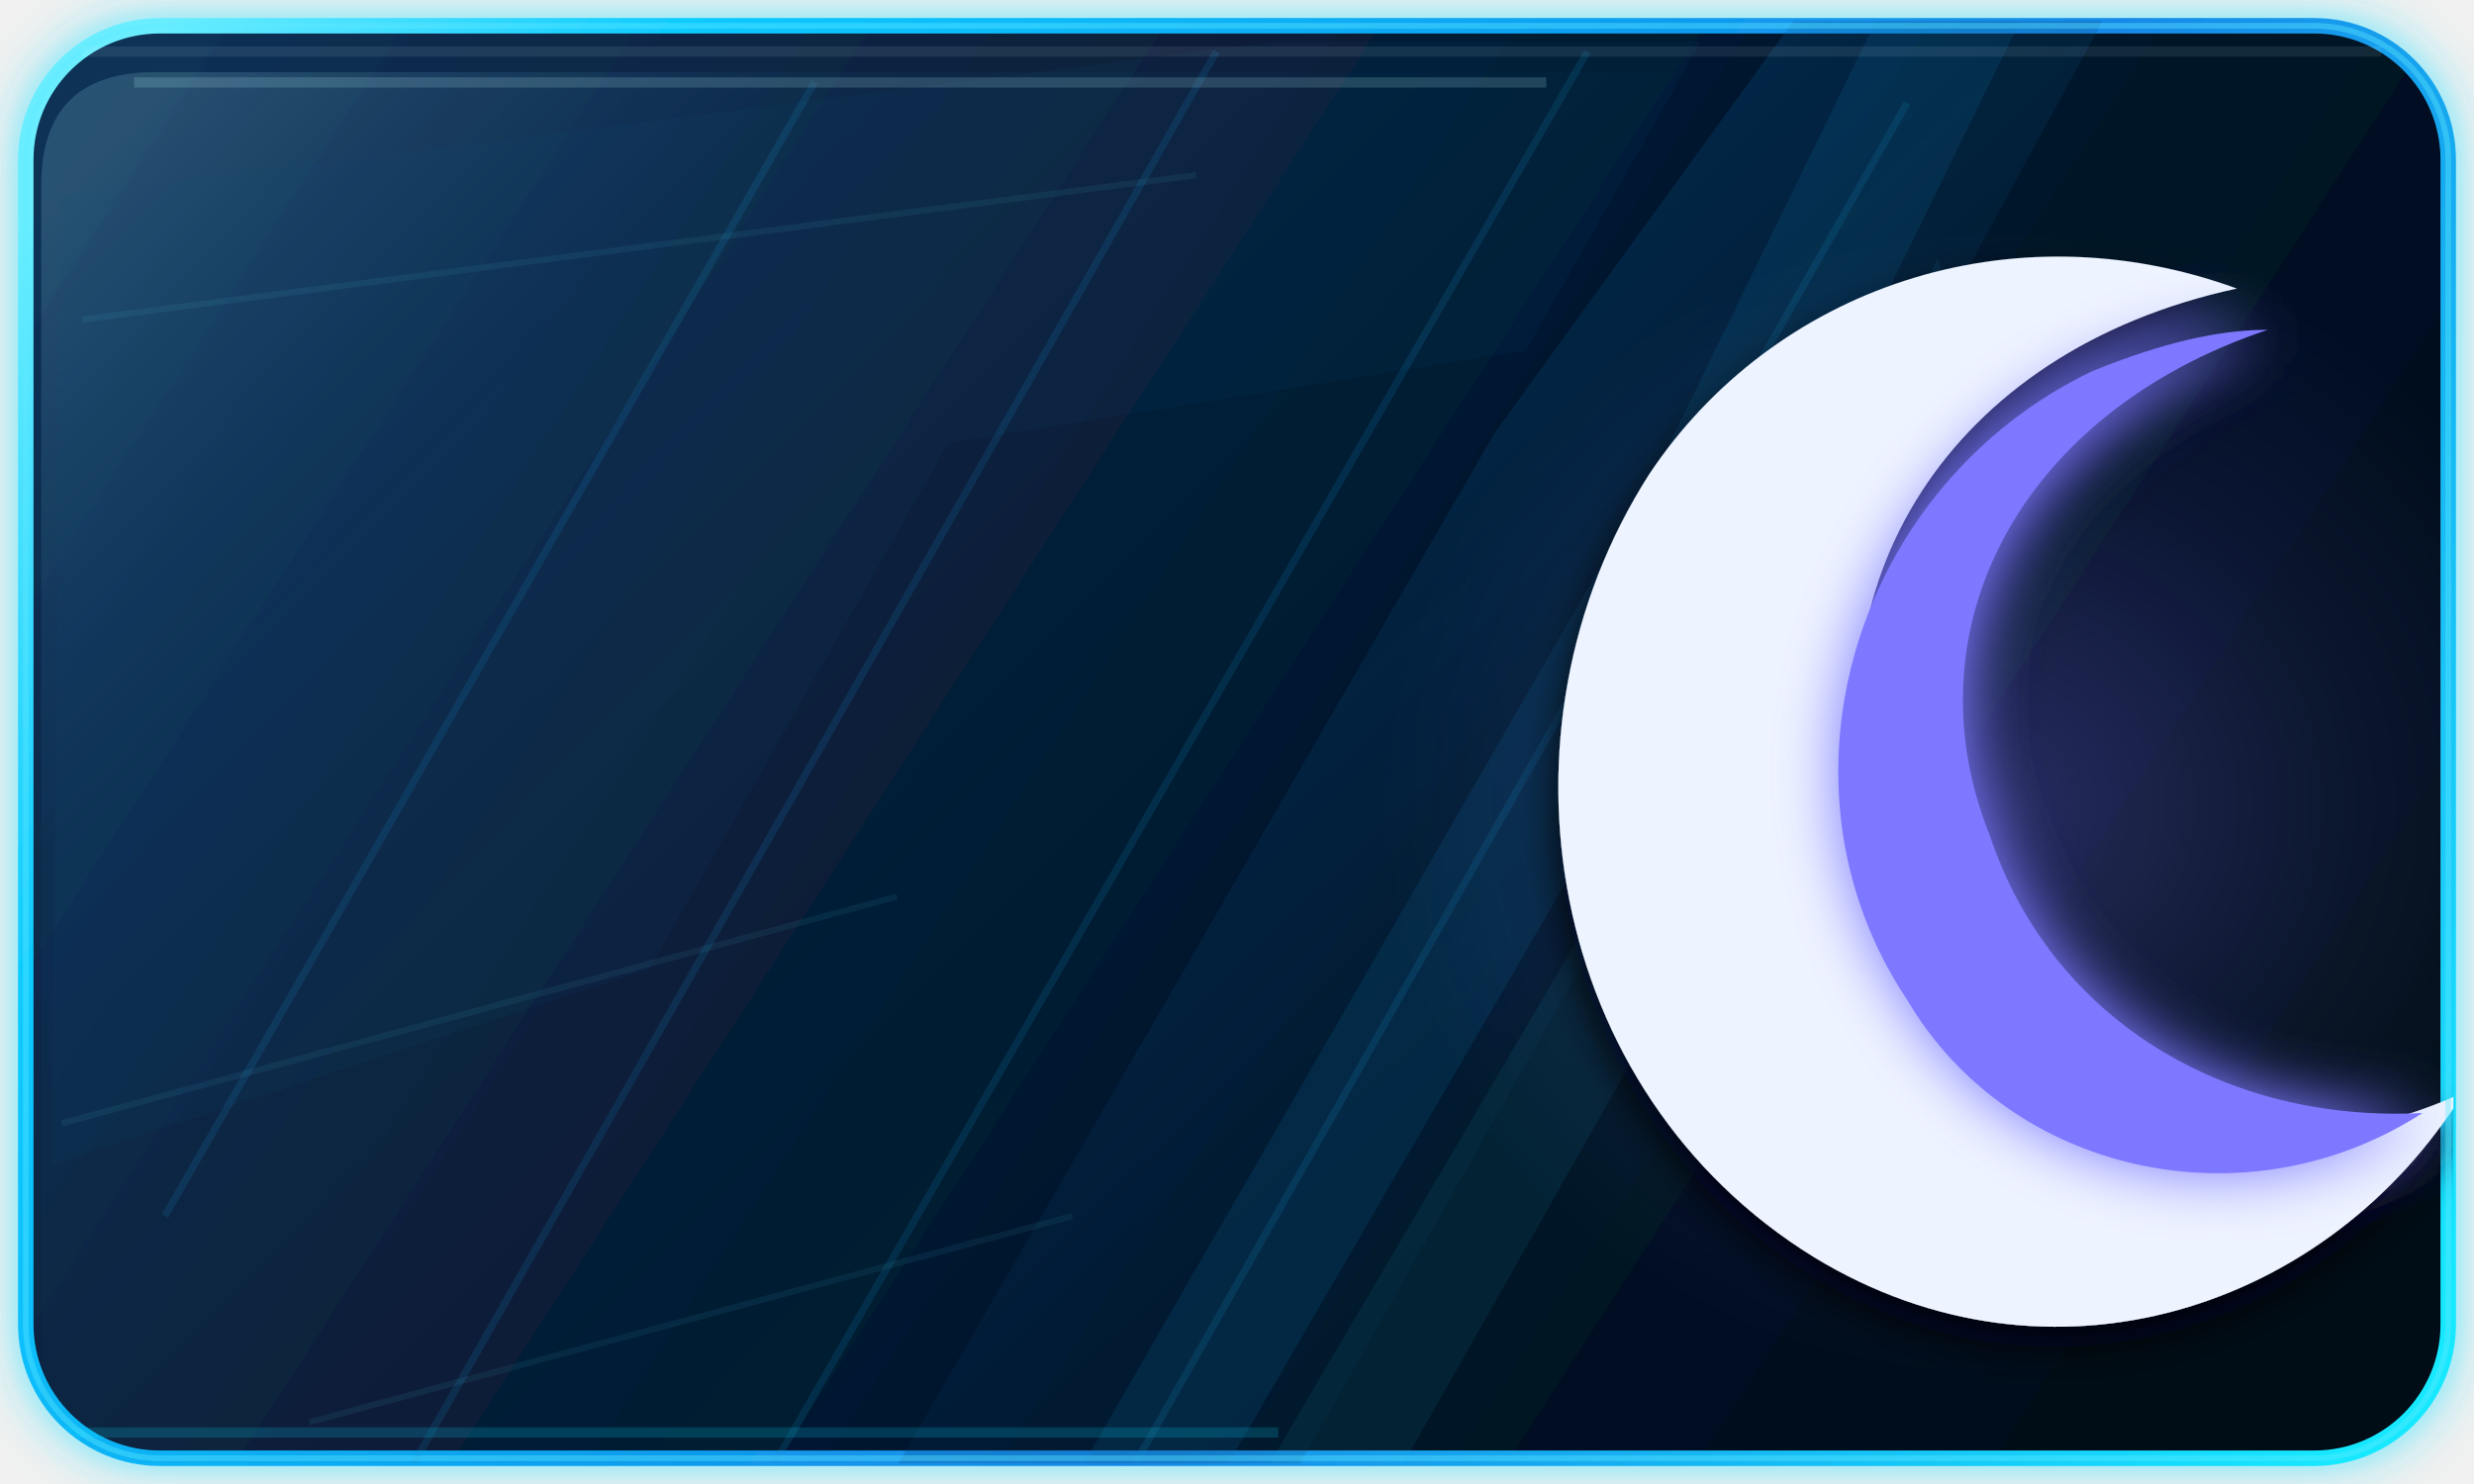
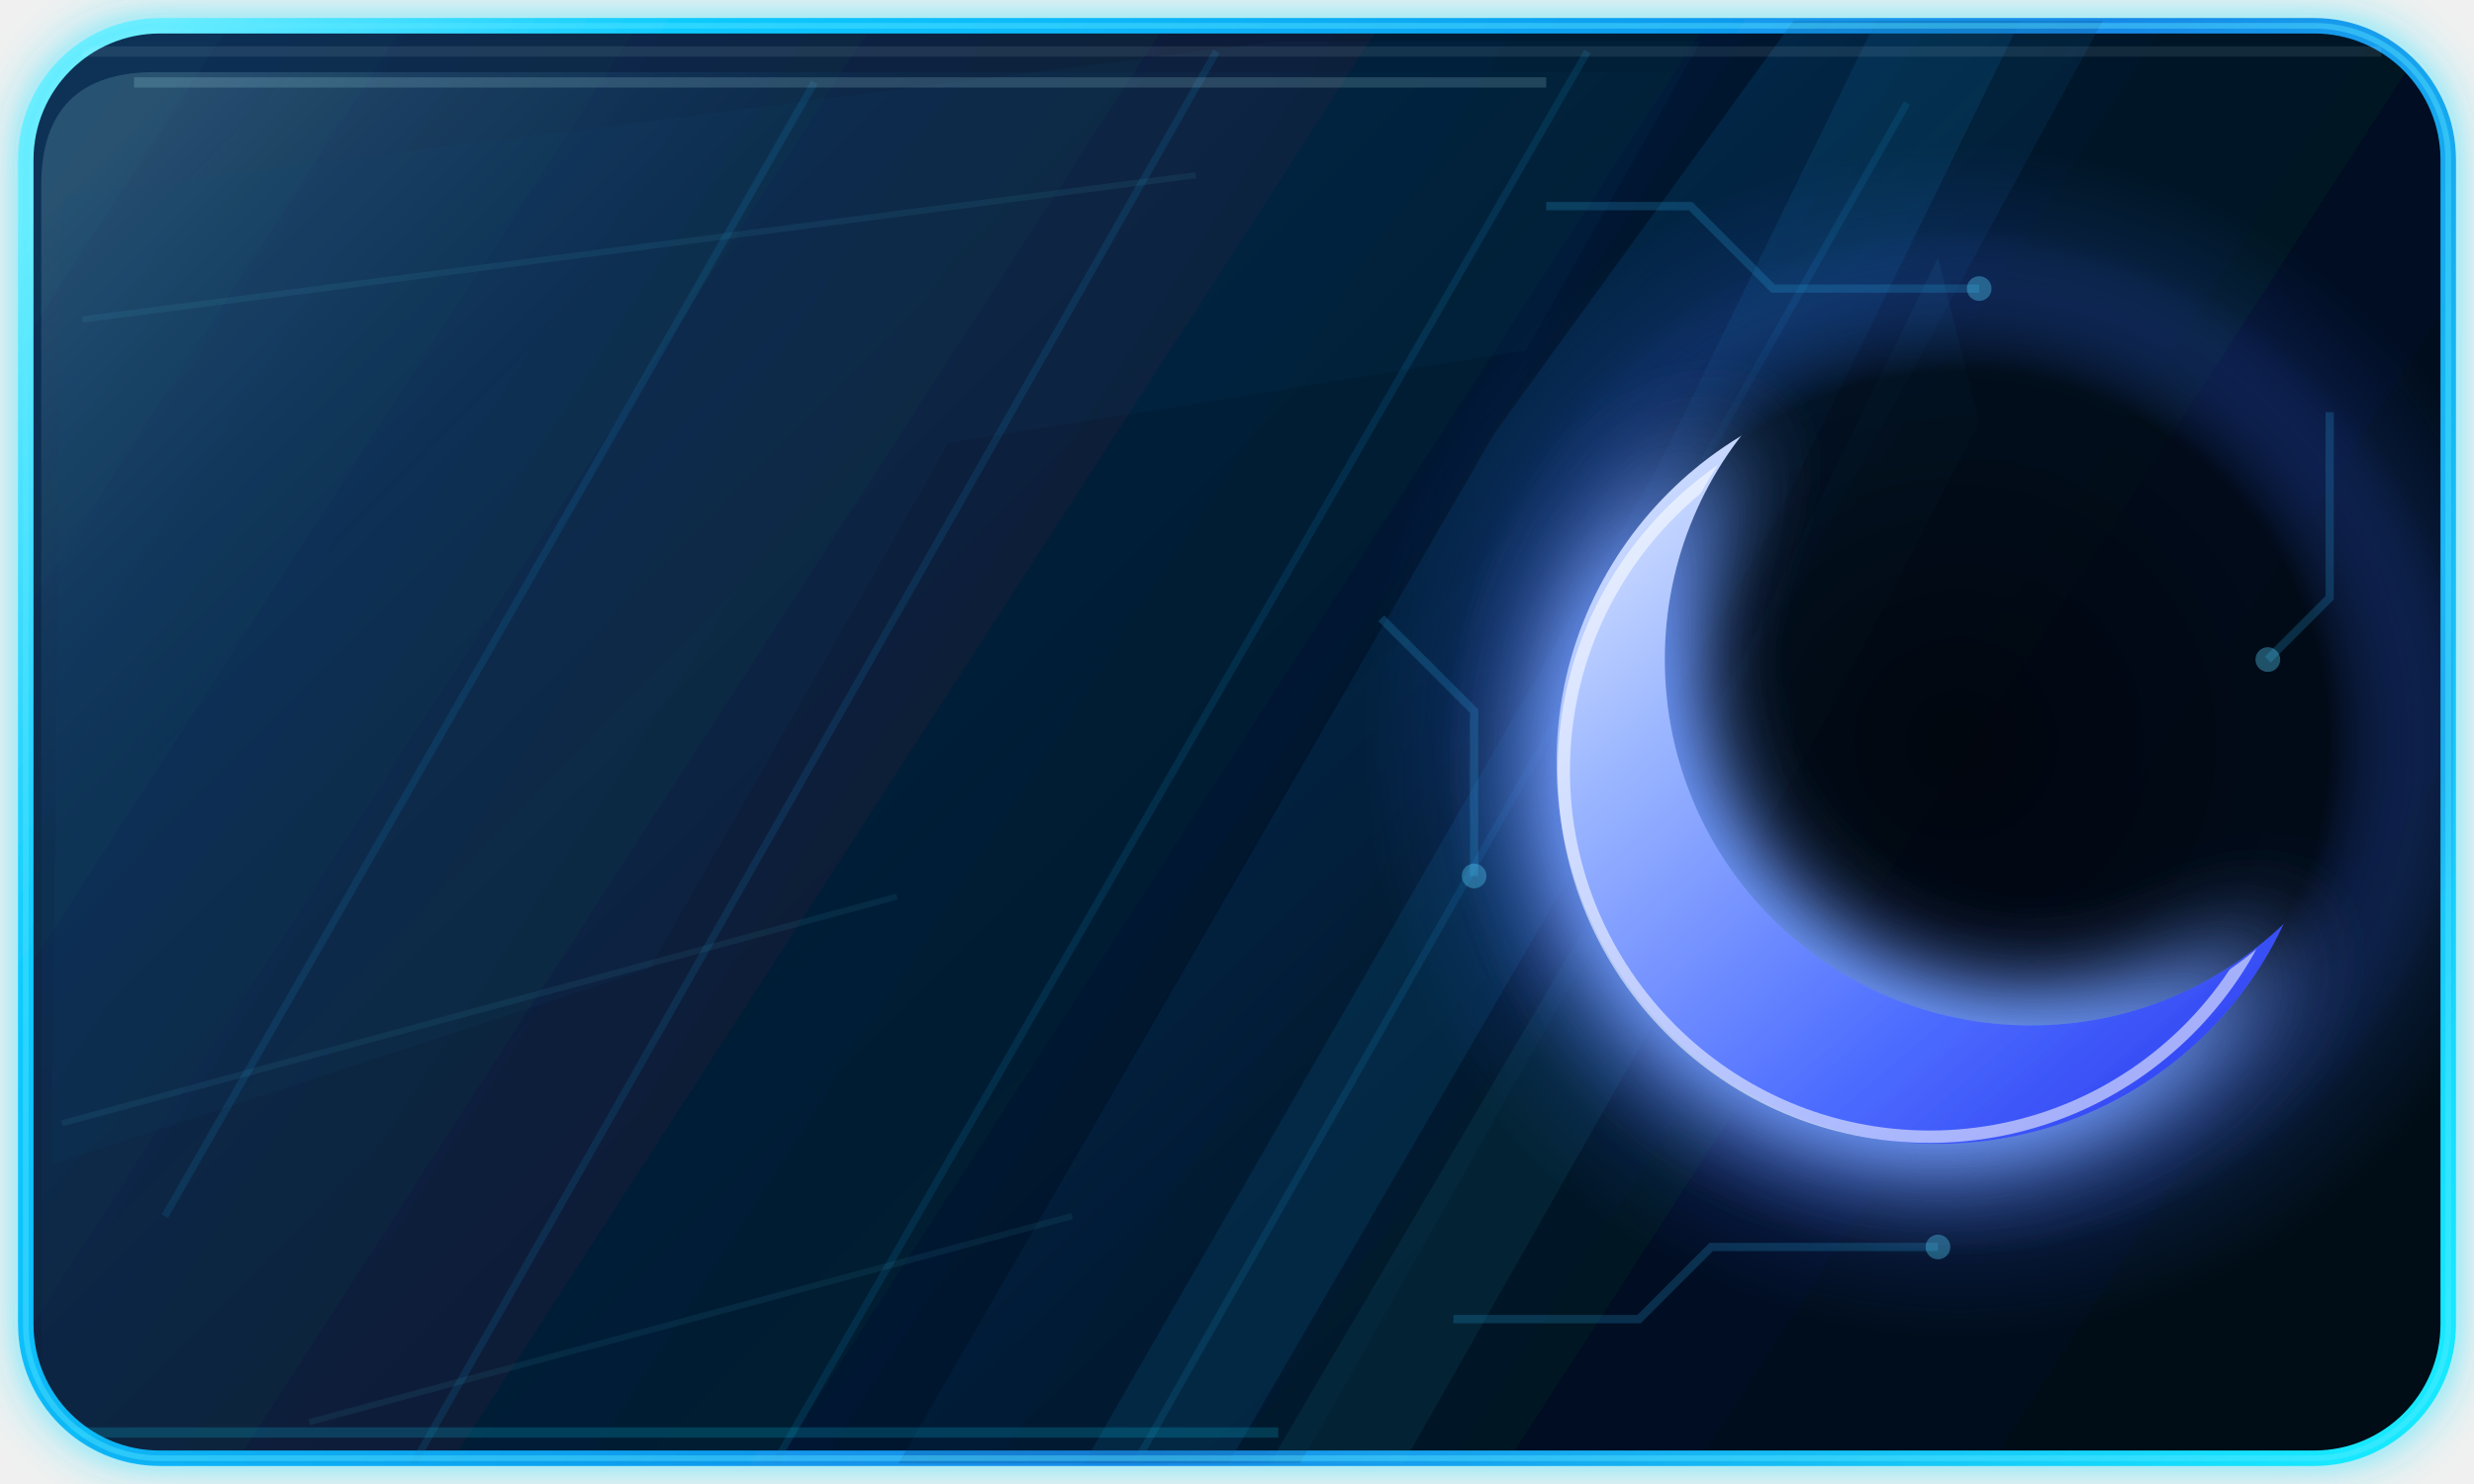
<svg xmlns="http://www.w3.org/2000/svg" viewBox="0 0 240 144" role="img" aria-label="Static Disconnect Sleep tile artwork">
  <defs>
    <linearGradient id="surface" x1="12" y1="5" x2="224" y2="142" gradientUnits="userSpaceOnUse">
      <stop stop-color="#0b3156" />
      <stop offset=".34" stop-color="#071f39" />
      <stop offset=".7" stop-color="#041326" />
      <stop offset="1" stop-color="#010813" />
    </linearGradient>
    <linearGradient id="rim" x1="16" y1="0" x2="225" y2="144" gradientUnits="userSpaceOnUse">
      <stop stop-color="#6beeff" />
      <stop offset=".18" stop-color="#08c8ff" />
      <stop offset=".62" stop-color="#1589e8" />
      <stop offset="1" stop-color="#18e8ff" />
    </linearGradient>
    <linearGradient id="glass" x1="18" y1="7" x2="132" y2="119" gradientUnits="userSpaceOnUse">
      <stop stop-color="#b7f8ff" stop-opacity=".16" />
      <stop offset=".28" stop-color="#0f89cf" stop-opacity=".06" />
      <stop offset="1" stop-color="#020b19" stop-opacity="0" />
    </linearGradient>
    <linearGradient id="panel" x1="113" y1="15" x2="229" y2="136" gradientUnits="userSpaceOnUse">
      <stop stop-color="#0b80c6" stop-opacity=".26" />
      <stop offset=".44" stop-color="#08345e" stop-opacity=".18" />
      <stop offset="1" stop-color="#03101f" stop-opacity=".02" />
    </linearGradient>
    <linearGradient id="accent" x1="0" y1="0" x2="1" y2="1">
      <stop stop-color="#e9feff" />
      <stop offset=".22" stop-color="#62f1ff" />
      <stop offset=".62" stop-color="#08aeea" />
      <stop offset="1" stop-color="#07519f" />
    </linearGradient>
    <linearGradient id="metal" x1="0" y1="0" x2="1" y2="1">
      <stop stop-color="#f5fdff" />
      <stop offset=".2" stop-color="#9bd8ef" />
      <stop offset=".55" stop-color="#31658a" />
      <stop offset="1" stop-color="#071627" />
    </linearGradient>
    <linearGradient id="green" x1="0" y1="0" x2="1" y2="1">
      <stop stop-color="#caffee" />
      <stop offset=".28" stop-color="#39f5b0" />
      <stop offset="1" stop-color="#00765c" />
    </linearGradient>
    <linearGradient id="danger" x1="0" y1="0" x2="1" y2="1">
      <stop stop-color="#fff4ed" />
      <stop offset=".22" stop-color="#ff725f" />
      <stop offset=".72" stop-color="#e31c35" />
      <stop offset="1" stop-color="#6e0718" />
    </linearGradient>
    <linearGradient id="gold" x1="0" y1="0" x2="1" y2="1">
      <stop stop-color="#fffbd1" />
      <stop offset=".3" stop-color="#ffe52e" />
      <stop offset="1" stop-color="#e87b00" />
    </linearGradient>
    <radialGradient id="orb">
      <stop stop-color="#8d7dff" stop-opacity=".28" />
      <stop offset=".55" stop-color="#8d7dff" stop-opacity=".09" />
      <stop offset="1" stop-color="#8d7dff" stop-opacity="0" />
    </radialGradient>
    <filter id="outerGlow" x="-30%" y="-50%" width="160%" height="200%">
      <feGaussianBlur stdDeviation="2.3" result="b" />
      <feColorMatrix in="b" values="0 0 0 0 .02 0 0 0 0 .75 0 0 0 0 1 0 0 0 .72 0" result="c" />
      <feMerge>
        <feMergeNode in="c" />
        <feMergeNode in="SourceGraphic" />
      </feMerge>
    </filter>
    <filter id="glow" x="-80%" y="-80%" width="260%" height="260%">
      <feGaussianBlur stdDeviation="3" result="b" />
      <feMerge>
        <feMergeNode in="b" />
        <feMergeNode in="SourceGraphic" />
      </feMerge>
    </filter>
    <filter id="shadow" x="-80%" y="-80%" width="260%" height="260%">
      <feDropShadow dx="0" dy="2" stdDeviation="2" flood-color="#000711" flood-opacity=".95" />
    </filter>
+     <radialGradient id="halo" cx="190" cy="72" r="58" gradientUnits="userSpaceOnUse">
+       <stop stop-color="#01050d" stop-opacity=".92" />
+       <stop offset=".62" stop-color="#020a17" stop-opacity=".7" />
+       <stop offset=".86" stop-color="#3d6bff" stop-opacity=".1" />
+       <stop offset="1" stop-color="#3d6bff" stop-opacity="0" />
+     </radialGradient>
+     <linearGradient id="moonBody" x1="152" y1="40" x2="214" y2="112" gradientUnits="userSpaceOnUse">
+       <stop stop-color="#e8f0ff" />
+       <stop offset=".3" stop-color="#9db8ff" />
+       <stop offset=".7" stop-color="#4d6dff" />
+       <stop offset="1" stop-color="#2b3cf0" />
+     </linearGradient>
+     <filter id="moonBloom" x="-60%" y="-60%" width="220%" height="220%">
+       <feGaussianBlur stdDeviation="5" result="b" />
+       <feColorMatrix in="b" values="0 0 0 0 .16 0 0 0 0 .32 0 0 0 0 1 0 0 0 1.2 0" result="c" />
+       <feMerge>
+         <feMergeNode in="c" />
+         <feMergeNode in="c" />
+         <feMergeNode in="SourceGraphic" />
+       </feMerge>
+     </filter>
+     <mask id="moonCut">
+       <rect width="240" height="144" fill="#fff" />
+       <circle cx="197" cy="64" r="35.5" fill="#000" />
+     </mask>
    <clipPath id="clip">
      <rect x="2" y="2" width="236" height="140" rx="13" />
    </clipPath>
  </defs>
  <g filter="url(#outerGlow)">
    <rect x="2.5" y="2.5" width="235" height="139" rx="13" fill="url(#surface)" stroke="url(#rim)" stroke-width="1.5" />
  </g>
  <g clip-path="url(#clip)">
    <path d="M10 7H164L129 69 86 144H4V18Q4 7 15 7Z" fill="url(#glass)" />
    <path d="M6 19 124 4h41l-17 30L92 43 63 94 5 113Z" fill="#0b4f7d" opacity=".09" />
    <path d="M86 144 145 42 174 2h30l-31 57-48 85Z" fill="url(#panel)" />
    <path d="m104 144 57-99 21-43h14l-24 49-54 93Z" fill="#0e75ad" opacity=".16" />
    <path d="m122 144 47-80 19-39 4 16-15 29-42 74Z" fill="#21b9e7" opacity=".08" />
    <path d="M16 118 79 8M39 144 118 5M74 144l80-139M109 144 185 10" fill="none" stroke="#178ec2" stroke-opacity=".16" stroke-width=".7" />
    <path d="M8 31 116 17M6 109l81-22M30 138l74-20" fill="none" stroke="#5ae9ff" stroke-opacity=".07" stroke-width=".6" />
    <path d="M13 8h137" stroke="#c1fbff" stroke-opacity=".17" />
-     <ellipse cx="193" cy="78" rx="59" ry="56" fill="url(#orb)" />
-     <g filter="url(#shadow)">
-       <g transform="translate(150 20)">
-         <path d="M67 8C39 14 25 37 32 61c8 25 33 36 57 25-13 21-40 30-63 16C0 86-6 51 10 26 22 8 45 0 67 8Z" fill="#eef4ff" />
-         <path d="M70 12C46 20 35 41 43 61c6 18 23 28 42 27-17 11-40 6-50-11-14-21-5-50 18-61 5-2 11-4 17-4Z" fill="#7d78ff" filter="url(#glow)" />
-       </g>
+     <circle cx="190" cy="72" r="58" fill="url(#halo)" />
+     <path d="M150 20h14l8 8h20M141 128h18l7-7h22M226 40v18l-6 6M134 60l9 9v16" fill="none" stroke="#2aa9e6" stroke-opacity=".22" stroke-width=".8" />
+     <g fill="#57d8ff" fill-opacity=".35">
+       <circle cx="192" cy="28" r="1.2" />
+       <circle cx="188" cy="121" r="1.2" />
+       <circle cx="220" cy="64" r="1.2" />
+       <circle cx="143" cy="85" r="1.2" />
    </g>
+     <g filter="url(#moonBloom)">
+       <circle cx="188" cy="74" r="37" fill="url(#moonBody)" mask="url(#moonCut)" />
+     </g>
+     <circle cx="188" cy="74" r="35.5" fill="none" stroke="#ffffff" stroke-opacity=".55" stroke-width="1.2" mask="url(#moonCut)" transform="translate(-.8 .8)" />
    <path d="M5 139h119" stroke="#0ad8ff" stroke-opacity=".18" />
    <path d="M8 5h223" stroke="#d9fdff" stroke-opacity=".09" />
  </g>
  <rect x="2.5" y="2.5" width="235" height="139" rx="13" fill="none" stroke="#60eaff" stroke-opacity=".38" stroke-width=".55" />
</svg>
